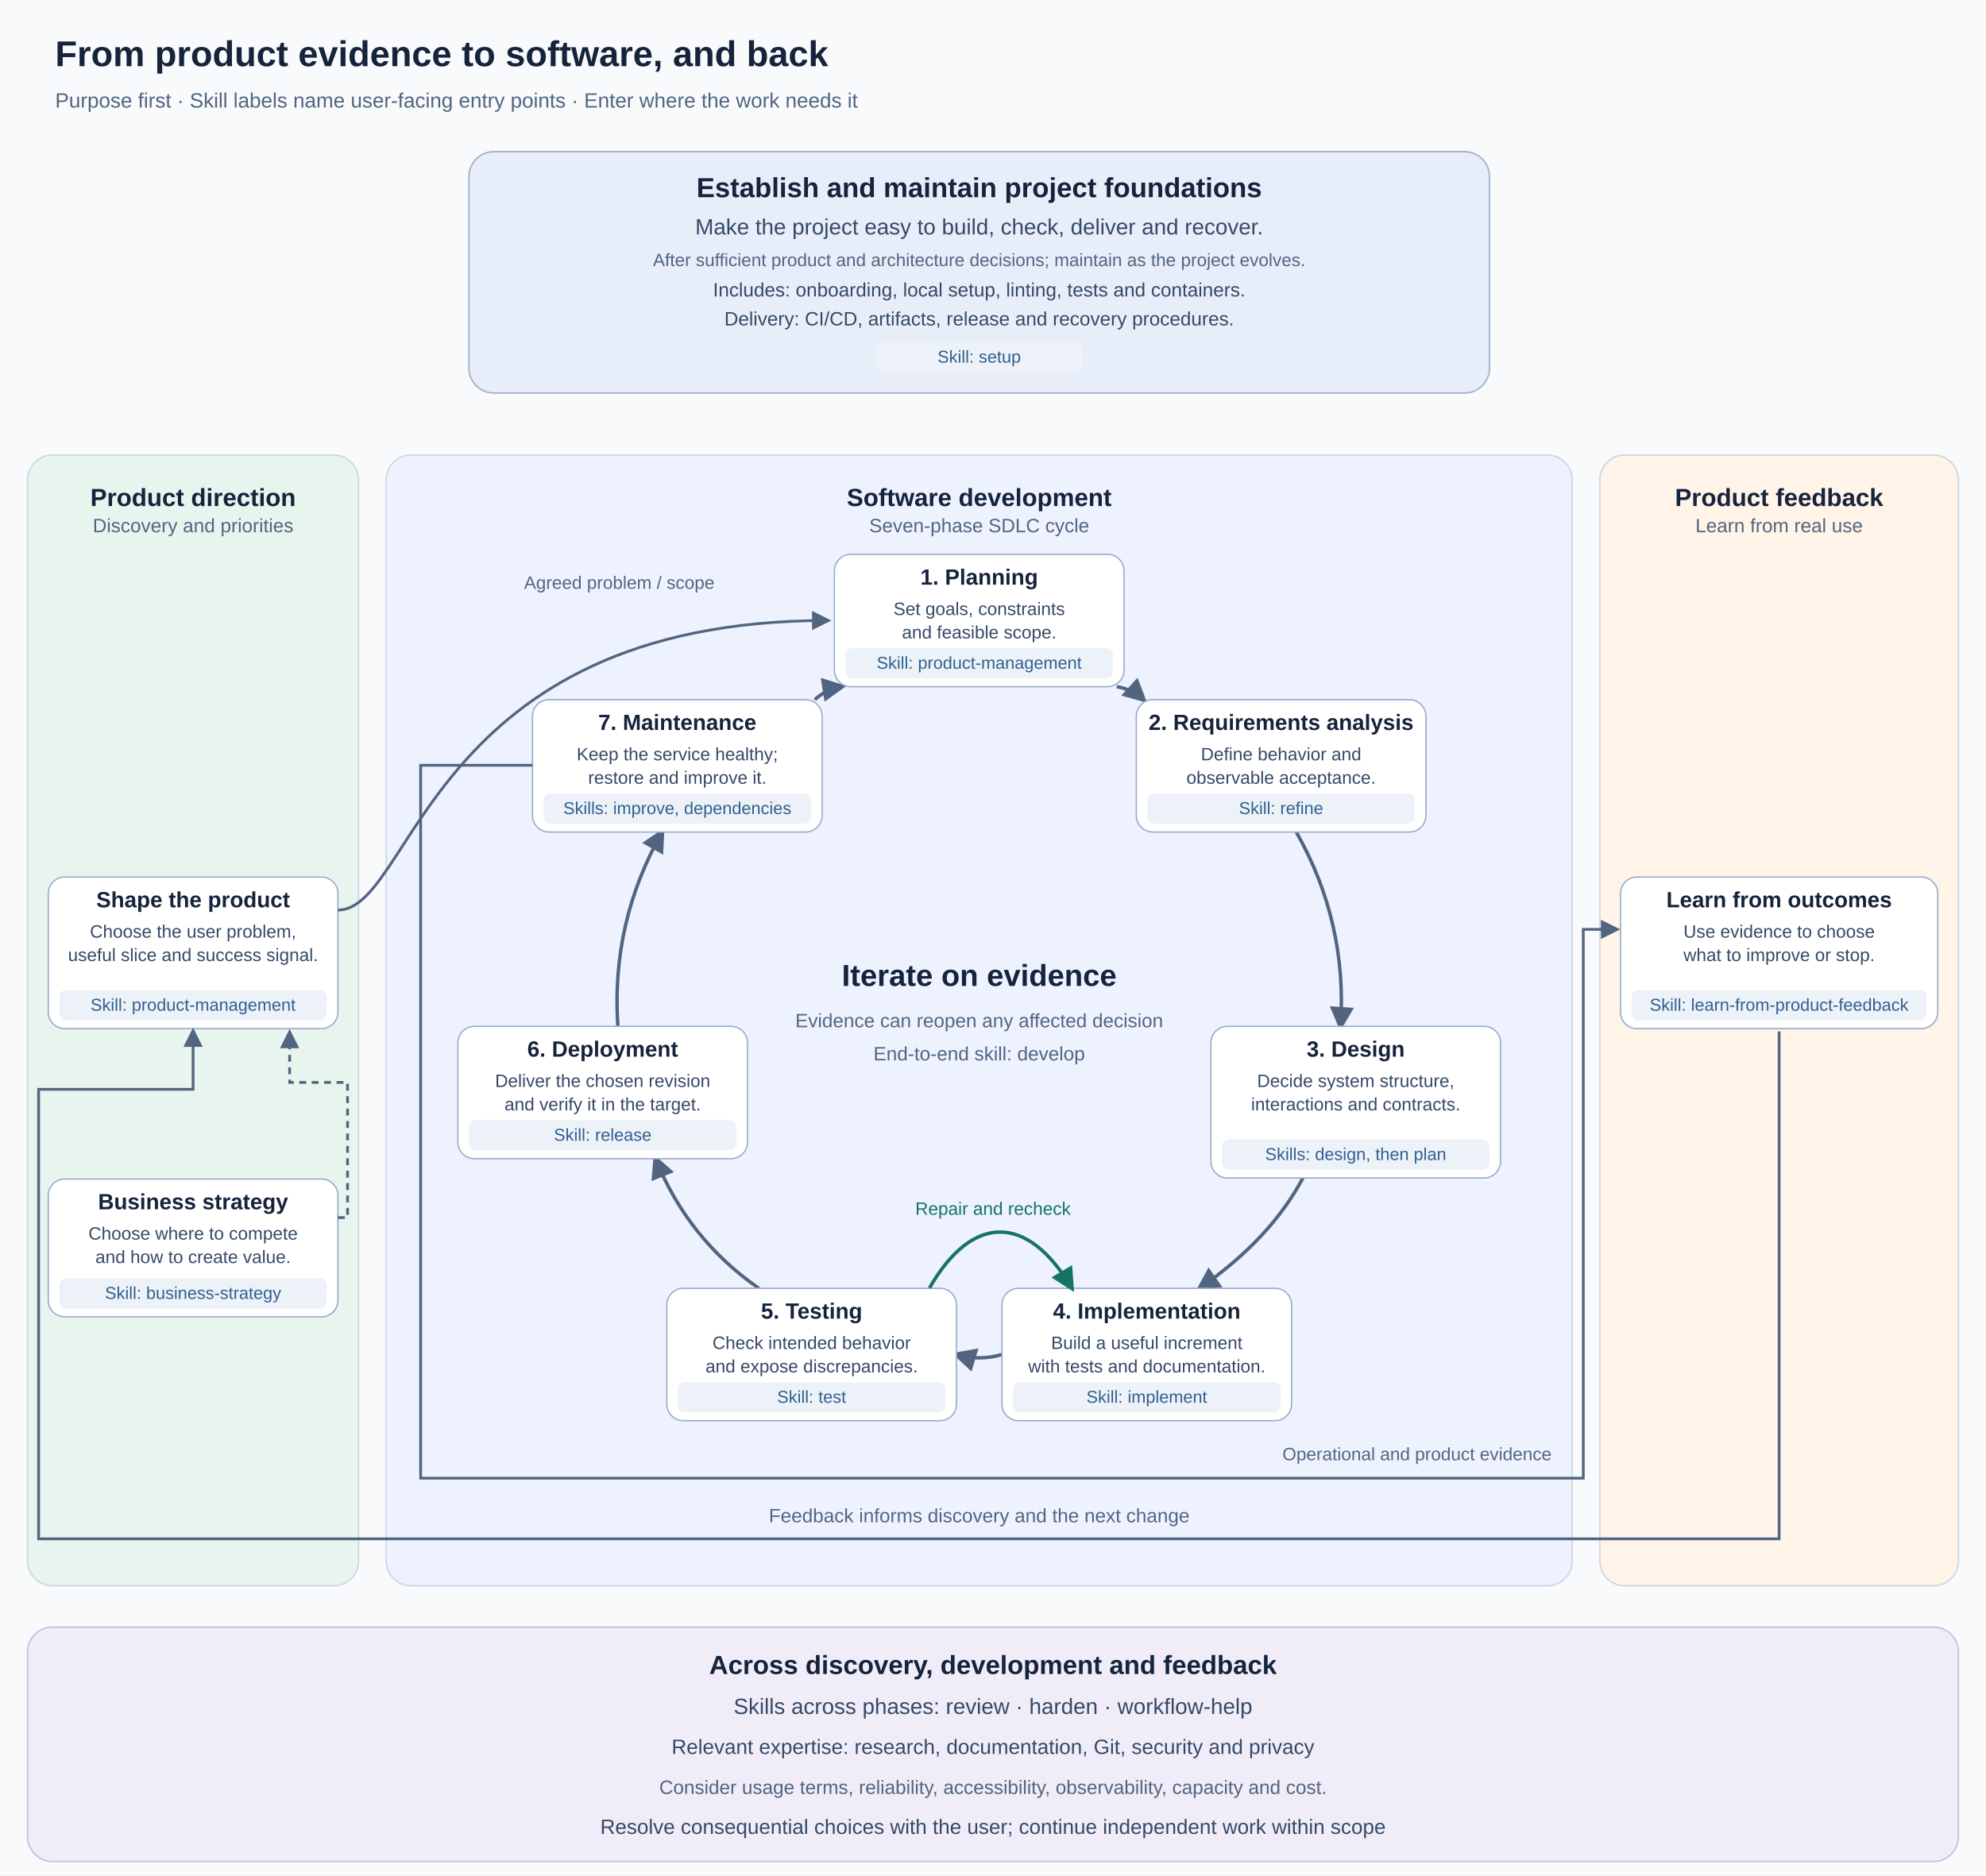
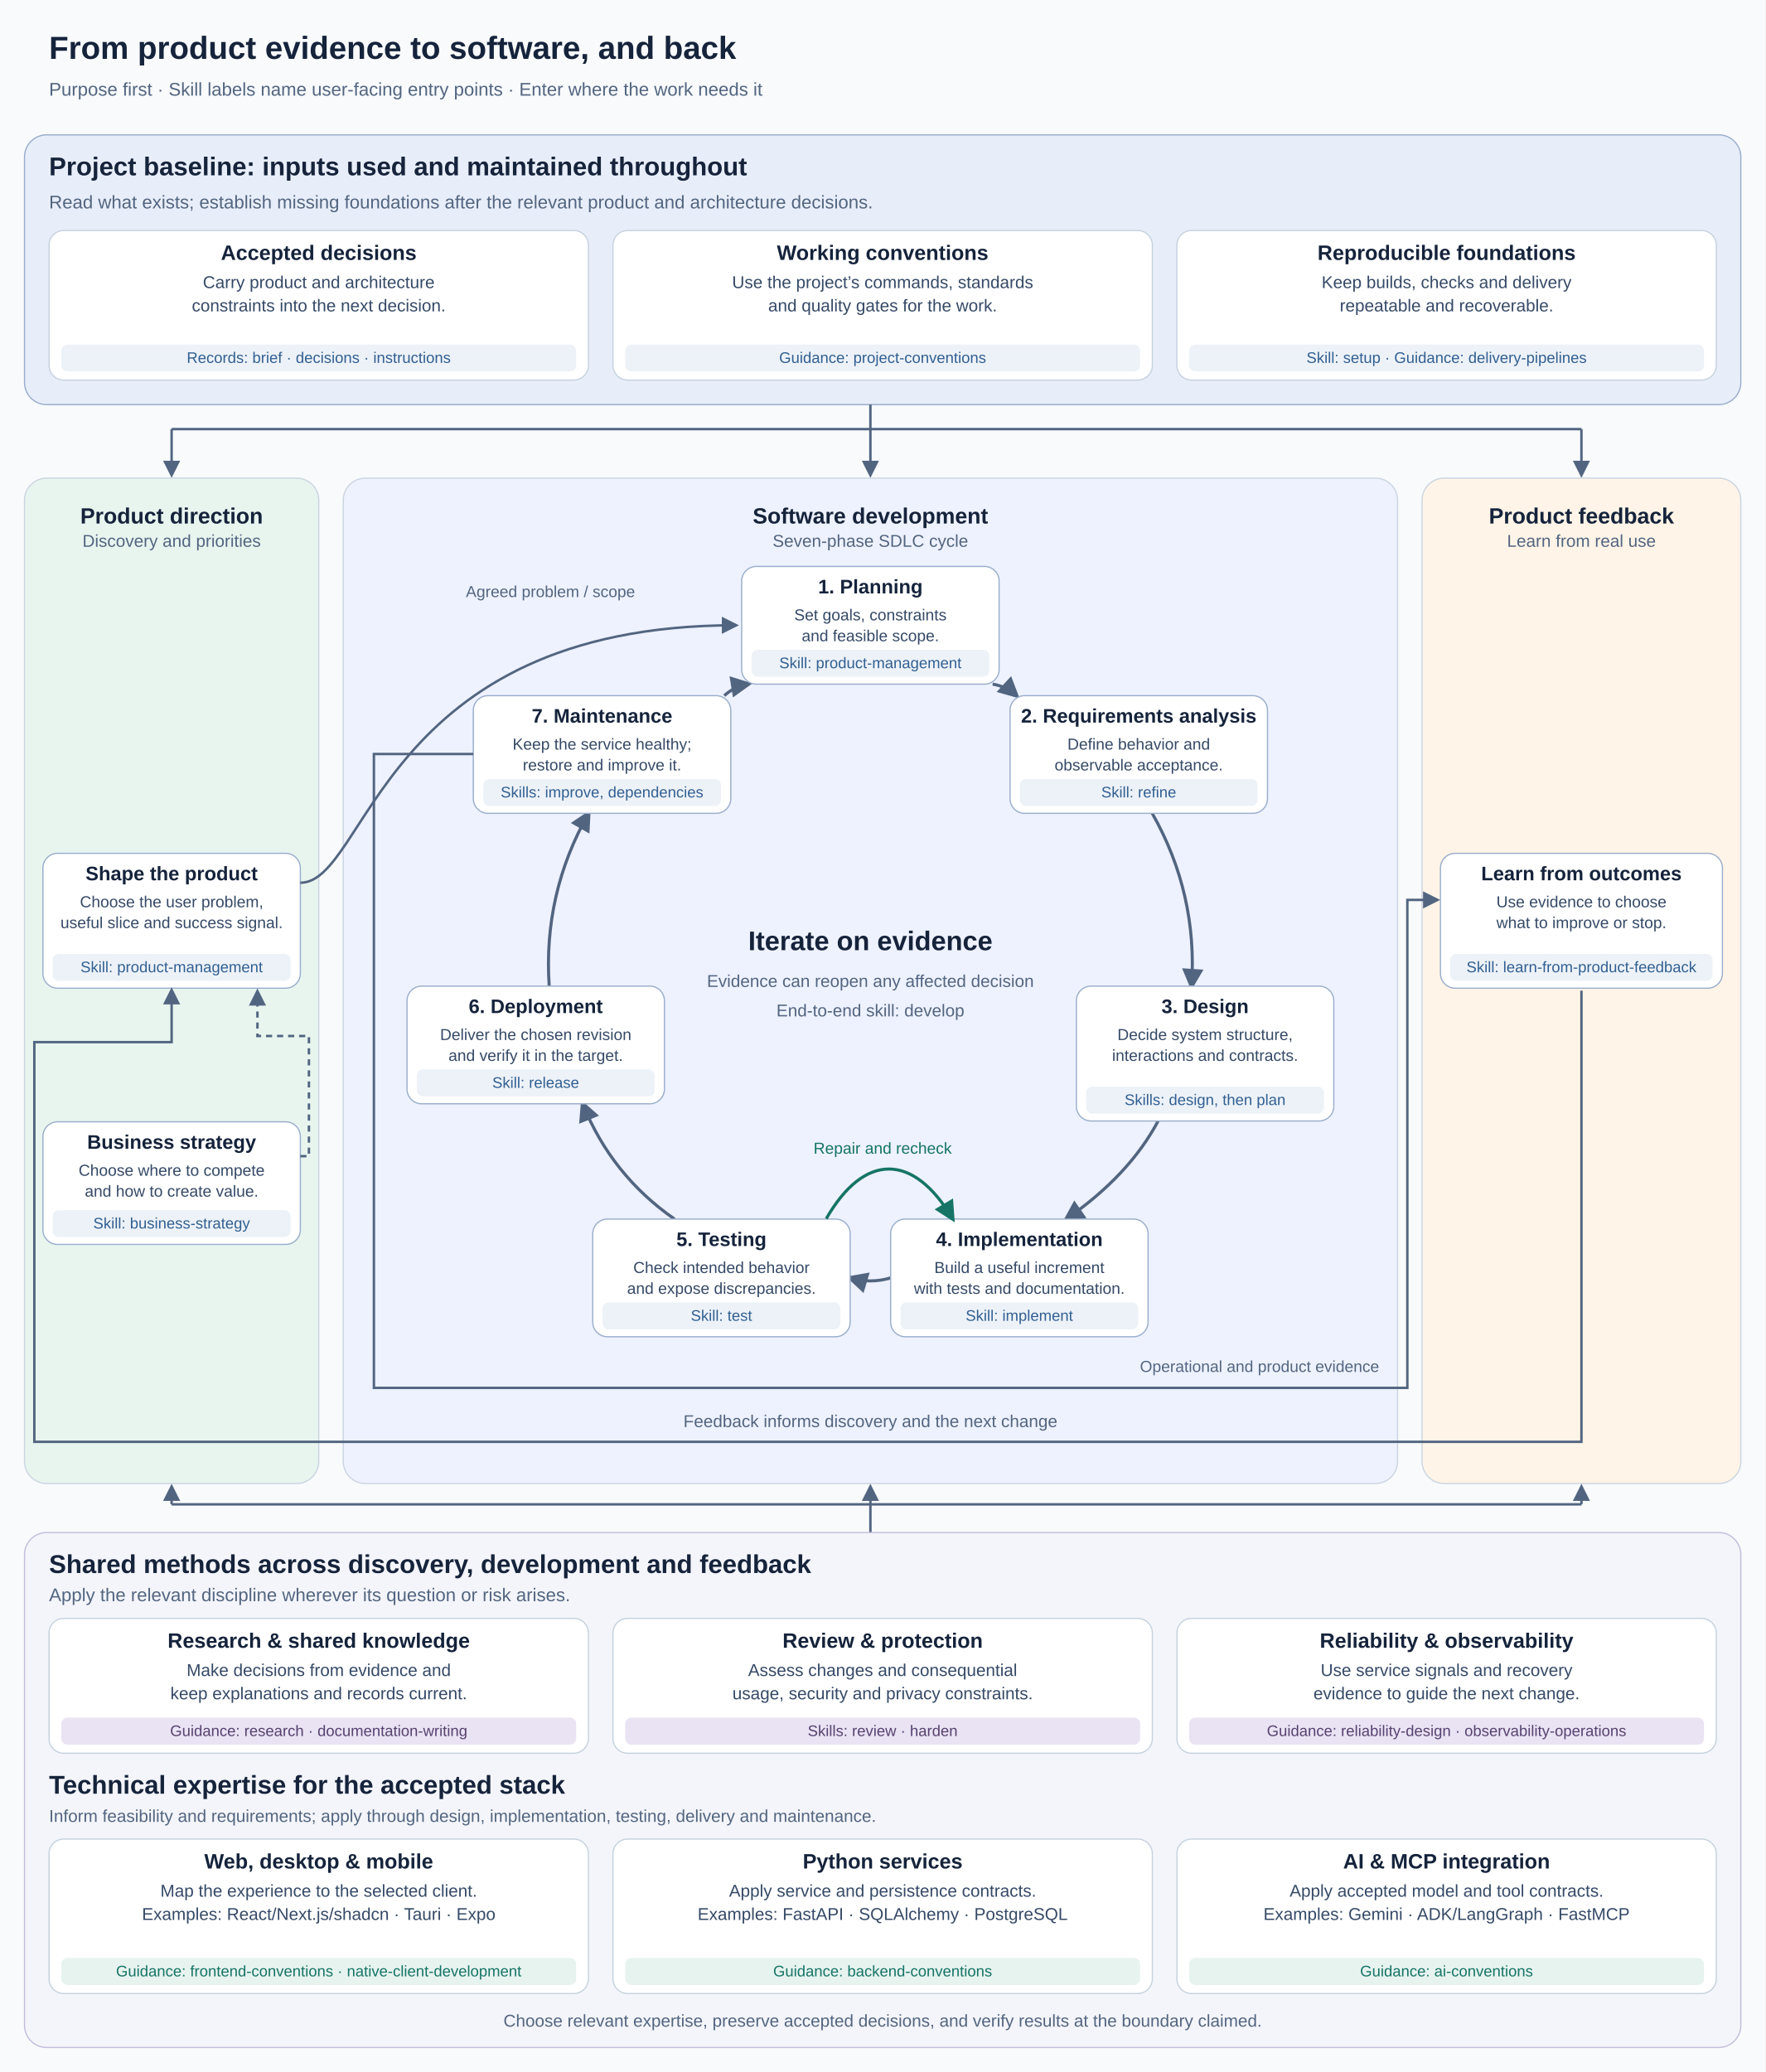
- <svg xmlns="http://www.w3.org/2000/svg" viewBox="0 0 1440 1360" role="img" aria-labelledby="title desc">
+ <svg xmlns="http://www.w3.org/2000/svg" viewBox="0 0 1440 1690" role="img" aria-labelledby="title desc">
  <defs>
    <marker id="arrow" viewBox="0 0 10 10" refX="8" refY="5" markerWidth="7" markerHeight="7" orient="auto-start-reverse">
      <path d="M 0 0 L 10 5 L 0 10 z" fill="#526580" />
    </marker>
    <marker id="repair-arrow" viewBox="0 0 10 10" refX="8" refY="5" markerWidth="7" markerHeight="7" orient="auto">
      <path d="M 0 0 L 10 5 L 0 10 z" fill="#157466" />
    </marker>
  </defs>
-   <rect width="1440" height="1360" fill="#f8fafc" />
+   <rect width="1440" height="1690" fill="#f8fafc" />
  <g font-family="Arial, Helvetica, sans-serif">
    <text x="40" y="48" font-size="26" font-weight="700" fill="#15233b">From product evidence to software, and back</text>
    <text x="40" y="78" font-size="15" fill="#526580">Purpose first · Skill labels name user-facing entry points · Enter where the work needs it</text>
-     <g data-card="true">
-       <rect x="340" y="110" width="740" height="175" rx="18" fill="#e8eef9" stroke="#9aaecb" />
-       <text x="710" y="143" text-anchor="middle" font-size="20" font-weight="700" fill="#15233b">Establish and maintain project foundations</text>
-       <text x="710" y="170" text-anchor="middle" font-size="16" font-weight="400" fill="#354966">Make the project easy to build, check, deliver and recover.</text>
-       <text x="710" y="193" text-anchor="middle" font-size="13" font-weight="400" fill="#526580">After sufficient product and architecture decisions; maintain as the project evolves.</text>
-       <text x="710" y="215" text-anchor="middle" font-size="14" font-weight="400" fill="#354966">Includes: onboarding, local setup, linting, tests and containers.</text>
-       <text x="710" y="236" text-anchor="middle" font-size="14" font-weight="400" fill="#354966">Delivery: CI/CD, artifacts, release and recovery procedures.</text>
-       <g data-skill="true">
-         <rect x="635.0" y="248" width="150" height="22" rx="5" fill="#edf2f8" />
-         <text x="710" y="263" text-anchor="middle" font-size="12.5" font-weight="500" fill="#315f91">Skill: setup</text>
-       </g>
-     </g>
-     <g transform="translate(0 220)">
+     <g aria-label="Project baseline used and maintained throughout the flow">
+       <rect x="20" y="110" width="1400" height="220" rx="18" fill="#e8eef9" stroke="#9aaecb" />
+       <text x="40" y="143" text-anchor="start" font-size="21" font-weight="700" fill="#15233b">Project baseline: inputs used and maintained throughout</text>
+       <text x="40" y="170" text-anchor="start" font-size="15" font-weight="400" fill="#526580">Read what exists; establish missing foundations after the relevant product and architecture decisions.</text>
+       <g data-card="true">
+         <rect x="40" y="188" width="440" height="122" rx="12" fill="white" stroke="#c5d2df" />
+         <text x="260.0" y="212" text-anchor="middle" font-size="17" font-weight="700" fill="#15233b">Accepted decisions</text>
+         <text x="260.0" y="235" text-anchor="middle" font-size="14" font-weight="400" fill="#354966">Carry product and architecture</text>
+         <text x="260.0" y="254" text-anchor="middle" font-size="14" font-weight="400" fill="#354966">constraints into the next decision.</text>
+         <g data-skill="true">
+           <rect x="50.0" y="281" width="420" height="22" rx="5" fill="#edf2f8" />
+           <text x="260.0" y="296" text-anchor="middle" font-size="12.5" font-weight="500" fill="#315f91">Records: brief · decisions · instructions</text>
+         </g>
+       </g>
+       <g data-card="true">
+         <rect x="500" y="188" width="440" height="122" rx="12" fill="white" stroke="#c5d2df" />
+         <text x="720.0" y="212" text-anchor="middle" font-size="17" font-weight="700" fill="#15233b">Working conventions</text>
+         <text x="720.0" y="235" text-anchor="middle" font-size="14" font-weight="400" fill="#354966">Use the project’s commands, standards</text>
+         <text x="720.0" y="254" text-anchor="middle" font-size="14" font-weight="400" fill="#354966">and quality gates for the work.</text>
+         <g data-skill="true">
+           <rect x="510.0" y="281" width="420" height="22" rx="5" fill="#edf2f8" />
+           <text x="720.0" y="296" text-anchor="middle" font-size="12.5" font-weight="500" fill="#315f91">Guidance: project-conventions</text>
+         </g>
+       </g>
+       <g data-card="true">
+         <rect x="960" y="188" width="440" height="122" rx="12" fill="white" stroke="#c5d2df" />
+         <text x="1180.0" y="212" text-anchor="middle" font-size="17" font-weight="700" fill="#15233b">Reproducible foundations</text>
+         <text x="1180.0" y="235" text-anchor="middle" font-size="14" font-weight="400" fill="#354966">Keep builds, checks and delivery</text>
+         <text x="1180.0" y="254" text-anchor="middle" font-size="14" font-weight="400" fill="#354966">repeatable and recoverable.</text>
+         <g data-skill="true">
+           <rect x="970.0" y="281" width="420" height="22" rx="5" fill="#edf2f8" />
+           <text x="1180.0" y="296" text-anchor="middle" font-size="12.5" font-weight="500" fill="#315f91">Skill: setup · Guidance: delivery-pipelines</text>
+         </g>
+       </g>
+     </g>
+     <g aria-label="The project baseline informs all three parts of the flow" fill="none" stroke="#526580" stroke-width="2">
+       <path d="M 710 330 V 350 M 140 350 H 1290" />
+       <path d="M 140 350 V 387" marker-end="url(#arrow)" />
+       <path d="M 710 350 V 387" marker-end="url(#arrow)" />
+       <path d="M 1290 350 V 387" marker-end="url(#arrow)" />
+     </g>
+     <g transform="translate(0 280)">
      <rect x="20" y="110" width="240" height="820" rx="18" fill="#e8f5ef" stroke="#cbd5e1" />
      <text x="140.0" y="147" text-anchor="middle" font-size="18" font-weight="700" fill="#15233b">Product direction</text>
      <text x="140.0" y="166" text-anchor="middle" font-size="14" fill="#526580">Discovery and priorities</text>
      <rect x="280" y="110" width="860" height="820" rx="18" fill="#eef2ff" stroke="#cbd5e1" />
      <text x="710.0" y="147" text-anchor="middle" font-size="18" font-weight="700" fill="#15233b">Software development</text>
      <text x="710.0" y="166" text-anchor="middle" font-size="14" fill="#526580">Seven-phase SDLC cycle</text>
      <rect x="1160" y="110" width="260" height="820" rx="18" fill="#fff4e7" stroke="#cbd5e1" />
      <text x="1290.0" y="147" text-anchor="middle" font-size="18" font-weight="700" fill="#15233b">Product feedback</text>
      <text x="1290.0" y="166" text-anchor="middle" font-size="14" fill="#526580">Learn from real use</text>
      <path d="M 809.7 278.0 Q 820.9 279.8 829.2 287.4" fill="none" stroke="#526580" stroke-width="2.5" marker-end="url(#arrow)" />
      <path d="M 939.9 383.4 Q 977.1 449.0 972.0 524.3" fill="none" stroke="#526580" stroke-width="2.5" marker-end="url(#arrow)" />
      <path d="M 944.7 634.3 Q 921.3 678.5 869.8 714.3" fill="none" stroke="#526580" stroke-width="2.5" marker-end="url(#arrow)" />
      <path d="M 726.5 762.3 Q 710.0 767.2 693.5 762.3" fill="none" stroke="#526580" stroke-width="2.5" marker-end="url(#arrow)" />
      <path d="M 550.2 714.3 Q 498.7 678.5 475.3 620.3" fill="none" stroke="#526580" stroke-width="2.5" marker-end="url(#arrow)" />
      <path d="M 448.0 524.3 Q 442.9 449.0 480.1 383.4" fill="none" stroke="#526580" stroke-width="2.5" marker-end="url(#arrow)" />
      <path d="M 590.8 287.4 Q 599.1 279.8 610.3 278.0" fill="none" stroke="#526580" stroke-width="2.5" marker-end="url(#arrow)" />
      <text x="710" y="495" text-anchor="middle" font-size="22" font-weight="700" fill="#15233b">Iterate on evidence</text>
      <text x="710" y="525" text-anchor="middle" font-size="14" fill="#526580">Evidence can reopen any affected decision</text>
      <text x="710" y="549" text-anchor="middle" font-size="14" fill="#526580">End-to-end skill: develop</text>
      <g data-card="true">
        <rect x="605" y="182" width="210" height="96" rx="12" fill="white" stroke="#9aaecb" />
        <text x="710.0" y="204" text-anchor="middle" font-size="16" font-weight="700" fill="#15233b">1. Planning</text>
        <text x="710.0" y="226" text-anchor="middle" font-size="13" font-weight="400" fill="#354966">Set goals, constraints</text>
        <text x="710.0" y="243" text-anchor="middle" font-size="13" font-weight="400" fill="#354966">and feasible scope.</text>
        <g data-skill="true">
          <rect x="613.0" y="250" width="194" height="22" rx="5" fill="#edf2f8" />
          <text x="710.0" y="265" text-anchor="middle" font-size="12.5" font-weight="500" fill="#315f91">Skill: product-management</text>
        </g>
      </g>
      <g data-card="true">
        <rect x="823.9" y="287.4" width="210" height="96" rx="12" fill="white" stroke="#9aaecb" />
        <text x="928.9" y="309.4" text-anchor="middle" font-size="16" font-weight="700" fill="#15233b">2. Requirements analysis</text>
        <text x="928.9" y="331.4" text-anchor="middle" font-size="13" font-weight="400" fill="#354966">Define behavior and</text>
        <text x="928.9" y="348.4" text-anchor="middle" font-size="13" font-weight="400" fill="#354966">observable acceptance.</text>
        <g data-skill="true">
          <rect x="831.9" y="355.4" width="194" height="22" rx="5" fill="#edf2f8" />
          <text x="928.9" y="370.4" text-anchor="middle" font-size="12.5" font-weight="500" fill="#315f91">Skill: refine</text>
        </g>
      </g>
      <g data-card="true">
        <rect x="878" y="524.3" width="210" height="110" rx="12" fill="white" stroke="#9aaecb" />
        <text x="983.0" y="546.3" text-anchor="middle" font-size="16" font-weight="700" fill="#15233b">3. Design</text>
        <text x="983.0" y="568.3" text-anchor="middle" font-size="13" font-weight="400" fill="#354966">Decide system structure,</text>
        <text x="983.0" y="585.3" text-anchor="middle" font-size="13" font-weight="400" fill="#354966">interactions and contracts.</text>
        <g data-skill="true">
          <rect x="886.0" y="606.3" width="194" height="22" rx="5" fill="#edf2f8" />
          <text x="983.0" y="621.3" text-anchor="middle" font-size="12.5" font-weight="500" fill="#315f91">Skills: design, then plan</text>
        </g>
      </g>
      <g data-card="true">
        <rect x="726.5" y="714.3" width="210" height="96" rx="12" fill="white" stroke="#9aaecb" />
        <text x="831.5" y="736.3" text-anchor="middle" font-size="16" font-weight="700" fill="#15233b">4. Implementation</text>
        <text x="831.5" y="758.3" text-anchor="middle" font-size="13" font-weight="400" fill="#354966">Build a useful increment</text>
        <text x="831.5" y="775.3" text-anchor="middle" font-size="13" font-weight="400" fill="#354966">with tests and documentation.</text>
        <g data-skill="true">
          <rect x="734.5" y="782.3" width="194" height="22" rx="5" fill="#edf2f8" />
          <text x="831.5" y="797.3" text-anchor="middle" font-size="12.5" font-weight="500" fill="#315f91">Skill: implement</text>
        </g>
      </g>
      <g data-card="true">
        <rect x="483.5" y="714.3" width="210" height="96" rx="12" fill="white" stroke="#9aaecb" />
        <text x="588.5" y="736.3" text-anchor="middle" font-size="16" font-weight="700" fill="#15233b">5. Testing</text>
        <text x="588.5" y="758.3" text-anchor="middle" font-size="13" font-weight="400" fill="#354966">Check intended behavior</text>
        <text x="588.5" y="775.3" text-anchor="middle" font-size="13" font-weight="400" fill="#354966">and expose discrepancies.</text>
        <g data-skill="true">
          <rect x="491.5" y="782.3" width="194" height="22" rx="5" fill="#edf2f8" />
          <text x="588.5" y="797.3" text-anchor="middle" font-size="12.5" font-weight="500" fill="#315f91">Skill: test</text>
        </g>
      </g>
      <g data-card="true">
        <rect x="332" y="524.3" width="210" height="96" rx="12" fill="white" stroke="#9aaecb" />
        <text x="437.0" y="546.3" text-anchor="middle" font-size="16" font-weight="700" fill="#15233b">6. Deployment</text>
        <text x="437.0" y="568.3" text-anchor="middle" font-size="13" font-weight="400" fill="#354966">Deliver the chosen revision</text>
        <text x="437.0" y="585.3" text-anchor="middle" font-size="13" font-weight="400" fill="#354966">and verify it in the target.</text>
        <g data-skill="true">
          <rect x="340.0" y="592.3" width="194" height="22" rx="5" fill="#edf2f8" />
          <text x="437.0" y="607.3" text-anchor="middle" font-size="12.5" font-weight="500" fill="#315f91">Skill: release</text>
        </g>
      </g>
      <g data-card="true">
        <rect x="386.1" y="287.4" width="210" height="96" rx="12" fill="white" stroke="#9aaecb" />
        <text x="491.1" y="309.4" text-anchor="middle" font-size="16" font-weight="700" fill="#15233b">7. Maintenance</text>
        <text x="491.1" y="331.4" text-anchor="middle" font-size="13" font-weight="400" fill="#354966">Keep the service healthy;</text>
        <text x="491.1" y="348.4" text-anchor="middle" font-size="13" font-weight="400" fill="#354966">restore and improve it.</text>
        <g data-skill="true">
          <rect x="394.1" y="355.4" width="194" height="22" rx="5" fill="#edf2f8" />
          <text x="491.1" y="370.4" text-anchor="middle" font-size="12.5" font-weight="500" fill="#315f91">Skills: improve, dependencies</text>
        </g>
      </g>
      <path d="M 674 714 C 705 660 745 660 777 714" fill="none" stroke="#157466" stroke-width="2.5" marker-end="url(#repair-arrow)" />
      <text x="720" y="661" text-anchor="middle" font-size="13" fill="#157466">Repair and recheck</text>
      <g data-card="true">
        <rect x="35" y="416" width="210" height="110" rx="12" fill="white" stroke="#9aaecb" />
        <text x="140.0" y="438" text-anchor="middle" font-size="16" font-weight="700" fill="#15233b">Shape the product</text>
        <text x="140.0" y="460" text-anchor="middle" font-size="13" font-weight="400" fill="#354966">Choose the user problem,</text>
        <text x="140.0" y="477" text-anchor="middle" font-size="13" font-weight="400" fill="#354966">useful slice and success signal.</text>
        <g data-skill="true">
          <rect x="43.0" y="498" width="194" height="22" rx="5" fill="#edf2f8" />
          <text x="140.0" y="513" text-anchor="middle" font-size="12.5" font-weight="500" fill="#315f91">Skill: product-management</text>
        </g>
      </g>
      <g data-card="true">
        <rect x="35" y="635" width="210" height="100" rx="12" fill="white" stroke="#9aaecb" />
        <text x="140.0" y="657" text-anchor="middle" font-size="16" font-weight="700" fill="#15233b">Business strategy</text>
        <text x="140.0" y="679" text-anchor="middle" font-size="13" font-weight="400" fill="#354966">Choose where to compete</text>
        <text x="140.0" y="696" text-anchor="middle" font-size="13" font-weight="400" fill="#354966">and how to create value.</text>
        <g data-skill="true">
          <rect x="43.0" y="707" width="194" height="22" rx="5" fill="#edf2f8" />
          <text x="140.0" y="722" text-anchor="middle" font-size="12.5" font-weight="500" fill="#315f91">Skill: business-strategy</text>
        </g>
      </g>
      <path d="M 245 663 H 252 V 565 H 210 V 529" fill="none" stroke="#526580" stroke-width="2" stroke-dasharray="5 4" marker-end="url(#arrow)" />
      <g data-card="true">
        <rect x="1175" y="416" width="230" height="110" rx="12" fill="white" stroke="#9aaecb" />
        <text x="1290.0" y="438" text-anchor="middle" font-size="16" font-weight="700" fill="#15233b">Learn from outcomes</text>
        <text x="1290.0" y="460" text-anchor="middle" font-size="13" font-weight="400" fill="#354966">Use evidence to choose</text>
        <text x="1290.0" y="477" text-anchor="middle" font-size="13" font-weight="400" fill="#354966">what to improve or stop.</text>
        <g data-skill="true">
          <rect x="1183.0" y="498" width="214" height="22" rx="5" fill="#edf2f8" />
          <text x="1290.0" y="513" text-anchor="middle" font-size="12.5" font-weight="500" fill="#315f91">Skill: learn-from-product-feedback</text>
        </g>
      </g>
      <path d="M 245 440 C 300 440 310 230 600 230" fill="none" stroke="#526580" stroke-width="2" marker-end="url(#arrow)" />
      <text x="380" y="207" font-size="13" fill="#526580">Agreed problem / scope</text>
      <path d="M 386 335 H 305 V 852 H 1148 V 454 H 1172" fill="none" stroke="#526580" stroke-width="2" marker-end="url(#arrow)" />
      <text x="1125" y="839" text-anchor="end" font-size="13" fill="#526580">Operational and product evidence</text>
      <path d="M 1290 528 V 896 H 28 V 570 H 140 V 528" fill="none" stroke="#526580" stroke-width="2" marker-end="url(#arrow)" />
      <text x="710" y="884" text-anchor="middle" font-size="14" fill="#526580">Feedback informs discovery and the next change</text>
    </g>
-     <rect x="20" y="1180" width="1400" height="170" rx="18" fill="#f0edf9" stroke="#c4bddb" />
-     <text x="720" y="1214" text-anchor="middle" font-size="19" font-weight="700" fill="#15233b">Across discovery, development and feedback</text>
-     <text x="720" y="1243" text-anchor="middle" font-size="16" fill="#354966">Skills across phases: review · harden · workflow-help</text>
-     <text x="720" y="1272" text-anchor="middle" font-size="15" fill="#354966">Relevant expertise: research, documentation, Git, security and privacy</text>
-     <text x="720" y="1301" text-anchor="middle" font-size="14" fill="#526580">Consider usage terms, reliability, accessibility, observability, capacity and cost.</text>
-     <text x="720" y="1330" text-anchor="middle" font-size="15" fill="#354966">Resolve consequential choices with the user; continue independent work within scope</text>
+     <g aria-label="Supporting expertise feeds relevant work throughout the flow" fill="none" stroke="#526580" stroke-width="2">
+       <path d="M 140 1227 H 1290 M 710 1250 V 1227" />
+       <path d="M 140 1227 V 1213" marker-end="url(#arrow)" />
+       <path d="M 710 1227 V 1213" marker-end="url(#arrow)" />
+       <path d="M 1290 1227 V 1213" marker-end="url(#arrow)" />
+     </g>
+     <g aria-label="Reusable methods and matching technical expertise">
+       <rect x="20" y="1250" width="1400" height="420" rx="18" fill="#f4f5fa" stroke="#c4bddb" />
+       <text x="40" y="1283" text-anchor="start" font-size="21" font-weight="700" fill="#15233b">Shared methods across discovery, development and feedback</text>
+       <text x="40" y="1306" text-anchor="start" font-size="15" font-weight="400" fill="#526580">Apply the relevant discipline wherever its question or risk arises.</text>
+       <g data-card="true">
+         <rect x="40" y="1320" width="440" height="110" rx="12" fill="white" stroke="#c5d2df" />
+         <text x="260.0" y="1344" text-anchor="middle" font-size="17" font-weight="700" fill="#15233b">Research &amp; shared knowledge</text>
+         <text x="260.0" y="1367" text-anchor="middle" font-size="14" font-weight="400" fill="#354966">Make decisions from evidence and</text>
+         <text x="260.0" y="1386" text-anchor="middle" font-size="14" font-weight="400" fill="#354966">keep explanations and records current.</text>
+         <g data-skill="true">
+           <rect x="50.0" y="1401" width="420" height="22" rx="5" fill="#e9e3f4" />
+           <text x="260.0" y="1416" text-anchor="middle" font-size="12.5" font-weight="500" fill="#57416e">Guidance: research · documentation-writing</text>
+         </g>
+       </g>
+       <g data-card="true">
+         <rect x="500" y="1320" width="440" height="110" rx="12" fill="white" stroke="#c5d2df" />
+         <text x="720.0" y="1344" text-anchor="middle" font-size="17" font-weight="700" fill="#15233b">Review &amp; protection</text>
+         <text x="720.0" y="1367" text-anchor="middle" font-size="14" font-weight="400" fill="#354966">Assess changes and consequential</text>
+         <text x="720.0" y="1386" text-anchor="middle" font-size="14" font-weight="400" fill="#354966">usage, security and privacy constraints.</text>
+         <g data-skill="true">
+           <rect x="510.0" y="1401" width="420" height="22" rx="5" fill="#e9e3f4" />
+           <text x="720.0" y="1416" text-anchor="middle" font-size="12.5" font-weight="500" fill="#57416e">Skills: review · harden</text>
+         </g>
+       </g>
+       <g data-card="true">
+         <rect x="960" y="1320" width="440" height="110" rx="12" fill="white" stroke="#c5d2df" />
+         <text x="1180.0" y="1344" text-anchor="middle" font-size="17" font-weight="700" fill="#15233b">Reliability &amp; observability</text>
+         <text x="1180.0" y="1367" text-anchor="middle" font-size="14" font-weight="400" fill="#354966">Use service signals and recovery</text>
+         <text x="1180.0" y="1386" text-anchor="middle" font-size="14" font-weight="400" fill="#354966">evidence to guide the next change.</text>
+         <g data-skill="true">
+           <rect x="970.0" y="1401" width="420" height="22" rx="5" fill="#e9e3f4" />
+           <text x="1180.0" y="1416" text-anchor="middle" font-size="12.5" font-weight="500" fill="#57416e">Guidance: reliability-design · observability-operations</text>
+         </g>
+       </g>
+       <text x="40" y="1463" text-anchor="start" font-size="21" font-weight="700" fill="#15233b">Technical expertise for the accepted stack</text>
+       <text x="40" y="1486" text-anchor="start" font-size="14" font-weight="400" fill="#526580">Inform feasibility and requirements; apply through design, implementation, testing, delivery and maintenance.</text>
+       <g data-card="true">
+         <rect x="40" y="1500" width="440" height="126" rx="12" fill="white" stroke="#c5d2df" />
+         <text x="260.0" y="1524" text-anchor="middle" font-size="17" font-weight="700" fill="#15233b">Web, desktop &amp; mobile</text>
+         <text x="260.0" y="1547" text-anchor="middle" font-size="14" font-weight="400" fill="#354966">Map the experience to the selected client.</text>
+         <text x="260.0" y="1566" text-anchor="middle" font-size="14" font-weight="400" fill="#354966">Examples: React/Next.js/shadcn · Tauri · Expo</text>
+         <g data-skill="true">
+           <rect x="50.0" y="1597" width="420" height="22" rx="5" fill="#e7f3ef" />
+           <text x="260.0" y="1612" text-anchor="middle" font-size="12.5" font-weight="500" fill="#157466">Guidance: frontend-conventions · native-client-development</text>
+         </g>
+       </g>
+       <g data-card="true">
+         <rect x="500" y="1500" width="440" height="126" rx="12" fill="white" stroke="#c5d2df" />
+         <text x="720.0" y="1524" text-anchor="middle" font-size="17" font-weight="700" fill="#15233b">Python services</text>
+         <text x="720.0" y="1547" text-anchor="middle" font-size="14" font-weight="400" fill="#354966">Apply service and persistence contracts.</text>
+         <text x="720.0" y="1566" text-anchor="middle" font-size="14" font-weight="400" fill="#354966">Examples: FastAPI · SQLAlchemy · PostgreSQL</text>
+         <g data-skill="true">
+           <rect x="510.0" y="1597" width="420" height="22" rx="5" fill="#e7f3ef" />
+           <text x="720.0" y="1612" text-anchor="middle" font-size="12.5" font-weight="500" fill="#157466">Guidance: backend-conventions</text>
+         </g>
+       </g>
+       <g data-card="true">
+         <rect x="960" y="1500" width="440" height="126" rx="12" fill="white" stroke="#c5d2df" />
+         <text x="1180.0" y="1524" text-anchor="middle" font-size="17" font-weight="700" fill="#15233b">AI &amp; MCP integration</text>
+         <text x="1180.0" y="1547" text-anchor="middle" font-size="14" font-weight="400" fill="#354966">Apply accepted model and tool contracts.</text>
+         <text x="1180.0" y="1566" text-anchor="middle" font-size="14" font-weight="400" fill="#354966">Examples: Gemini · ADK/LangGraph · FastMCP</text>
+         <g data-skill="true">
+           <rect x="970.0" y="1597" width="420" height="22" rx="5" fill="#e7f3ef" />
+           <text x="1180.0" y="1612" text-anchor="middle" font-size="12.5" font-weight="500" fill="#157466">Guidance: ai-conventions</text>
+         </g>
+       </g>
+       <text x="720" y="1653" text-anchor="middle" font-size="14" font-weight="400" fill="#526580">Choose relevant expertise, preserve accepted decisions, and verify results at the boundary claimed.</text>
+     </g>
  </g>
</svg>
